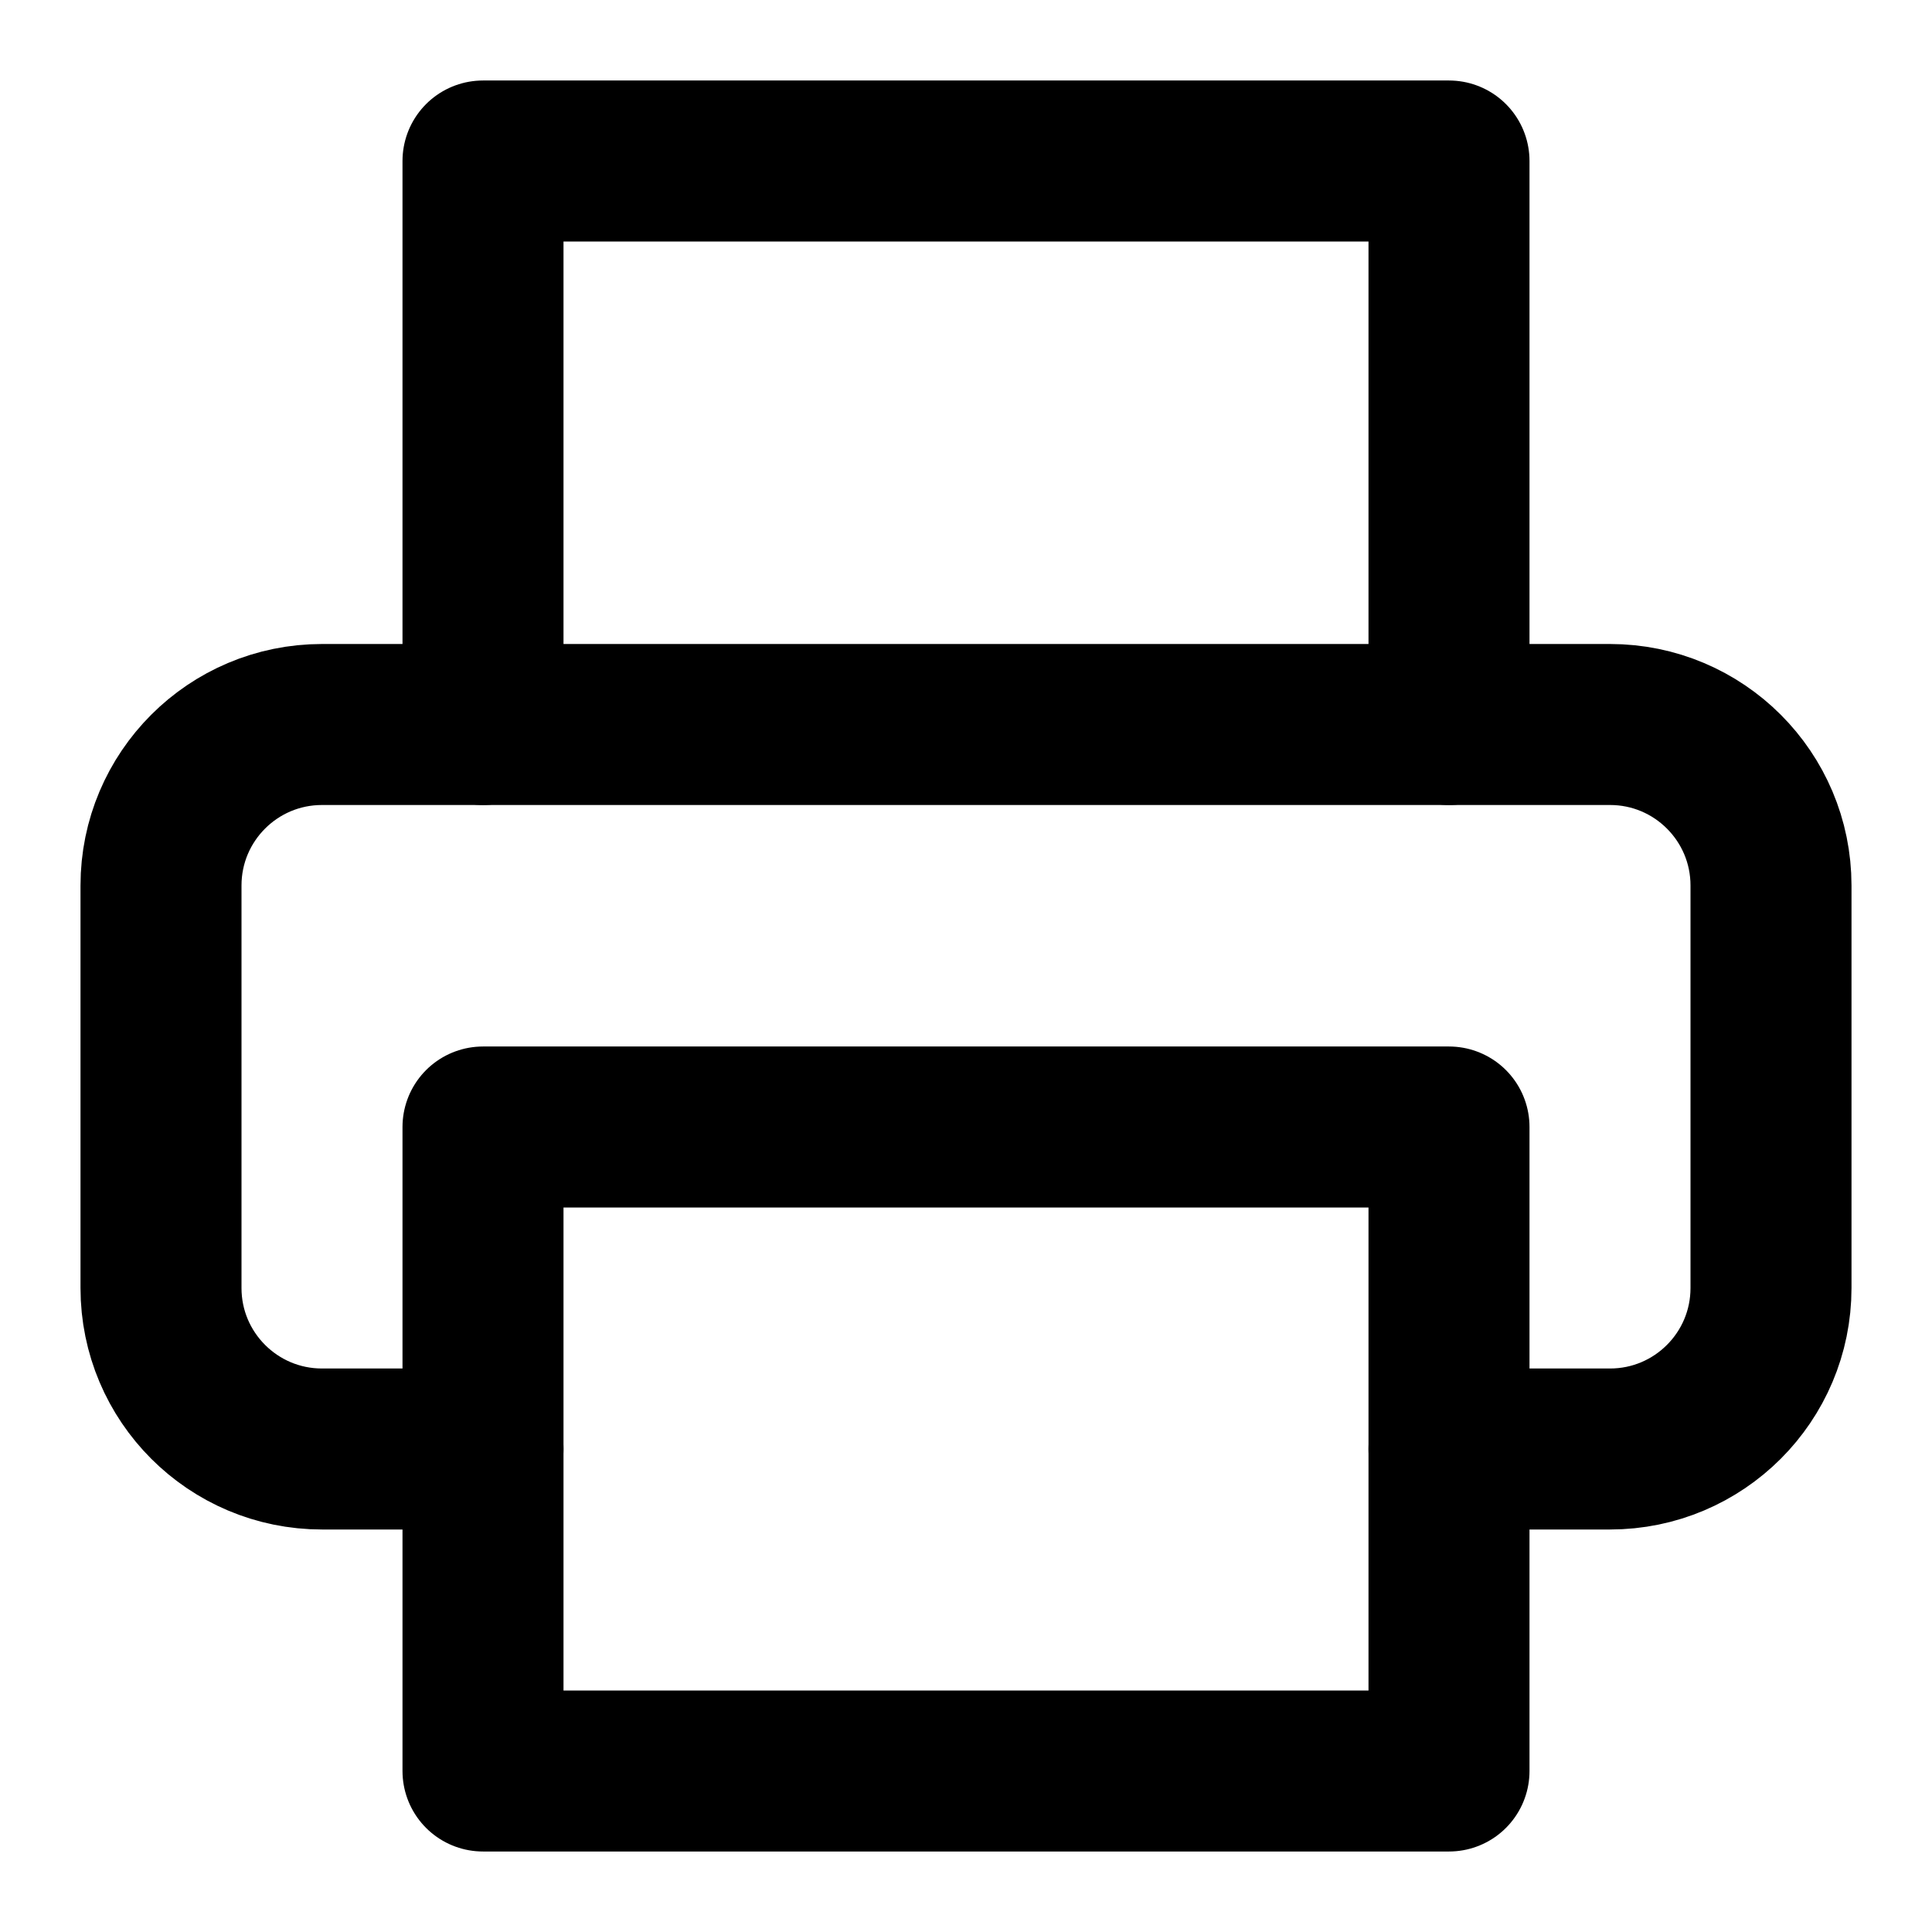
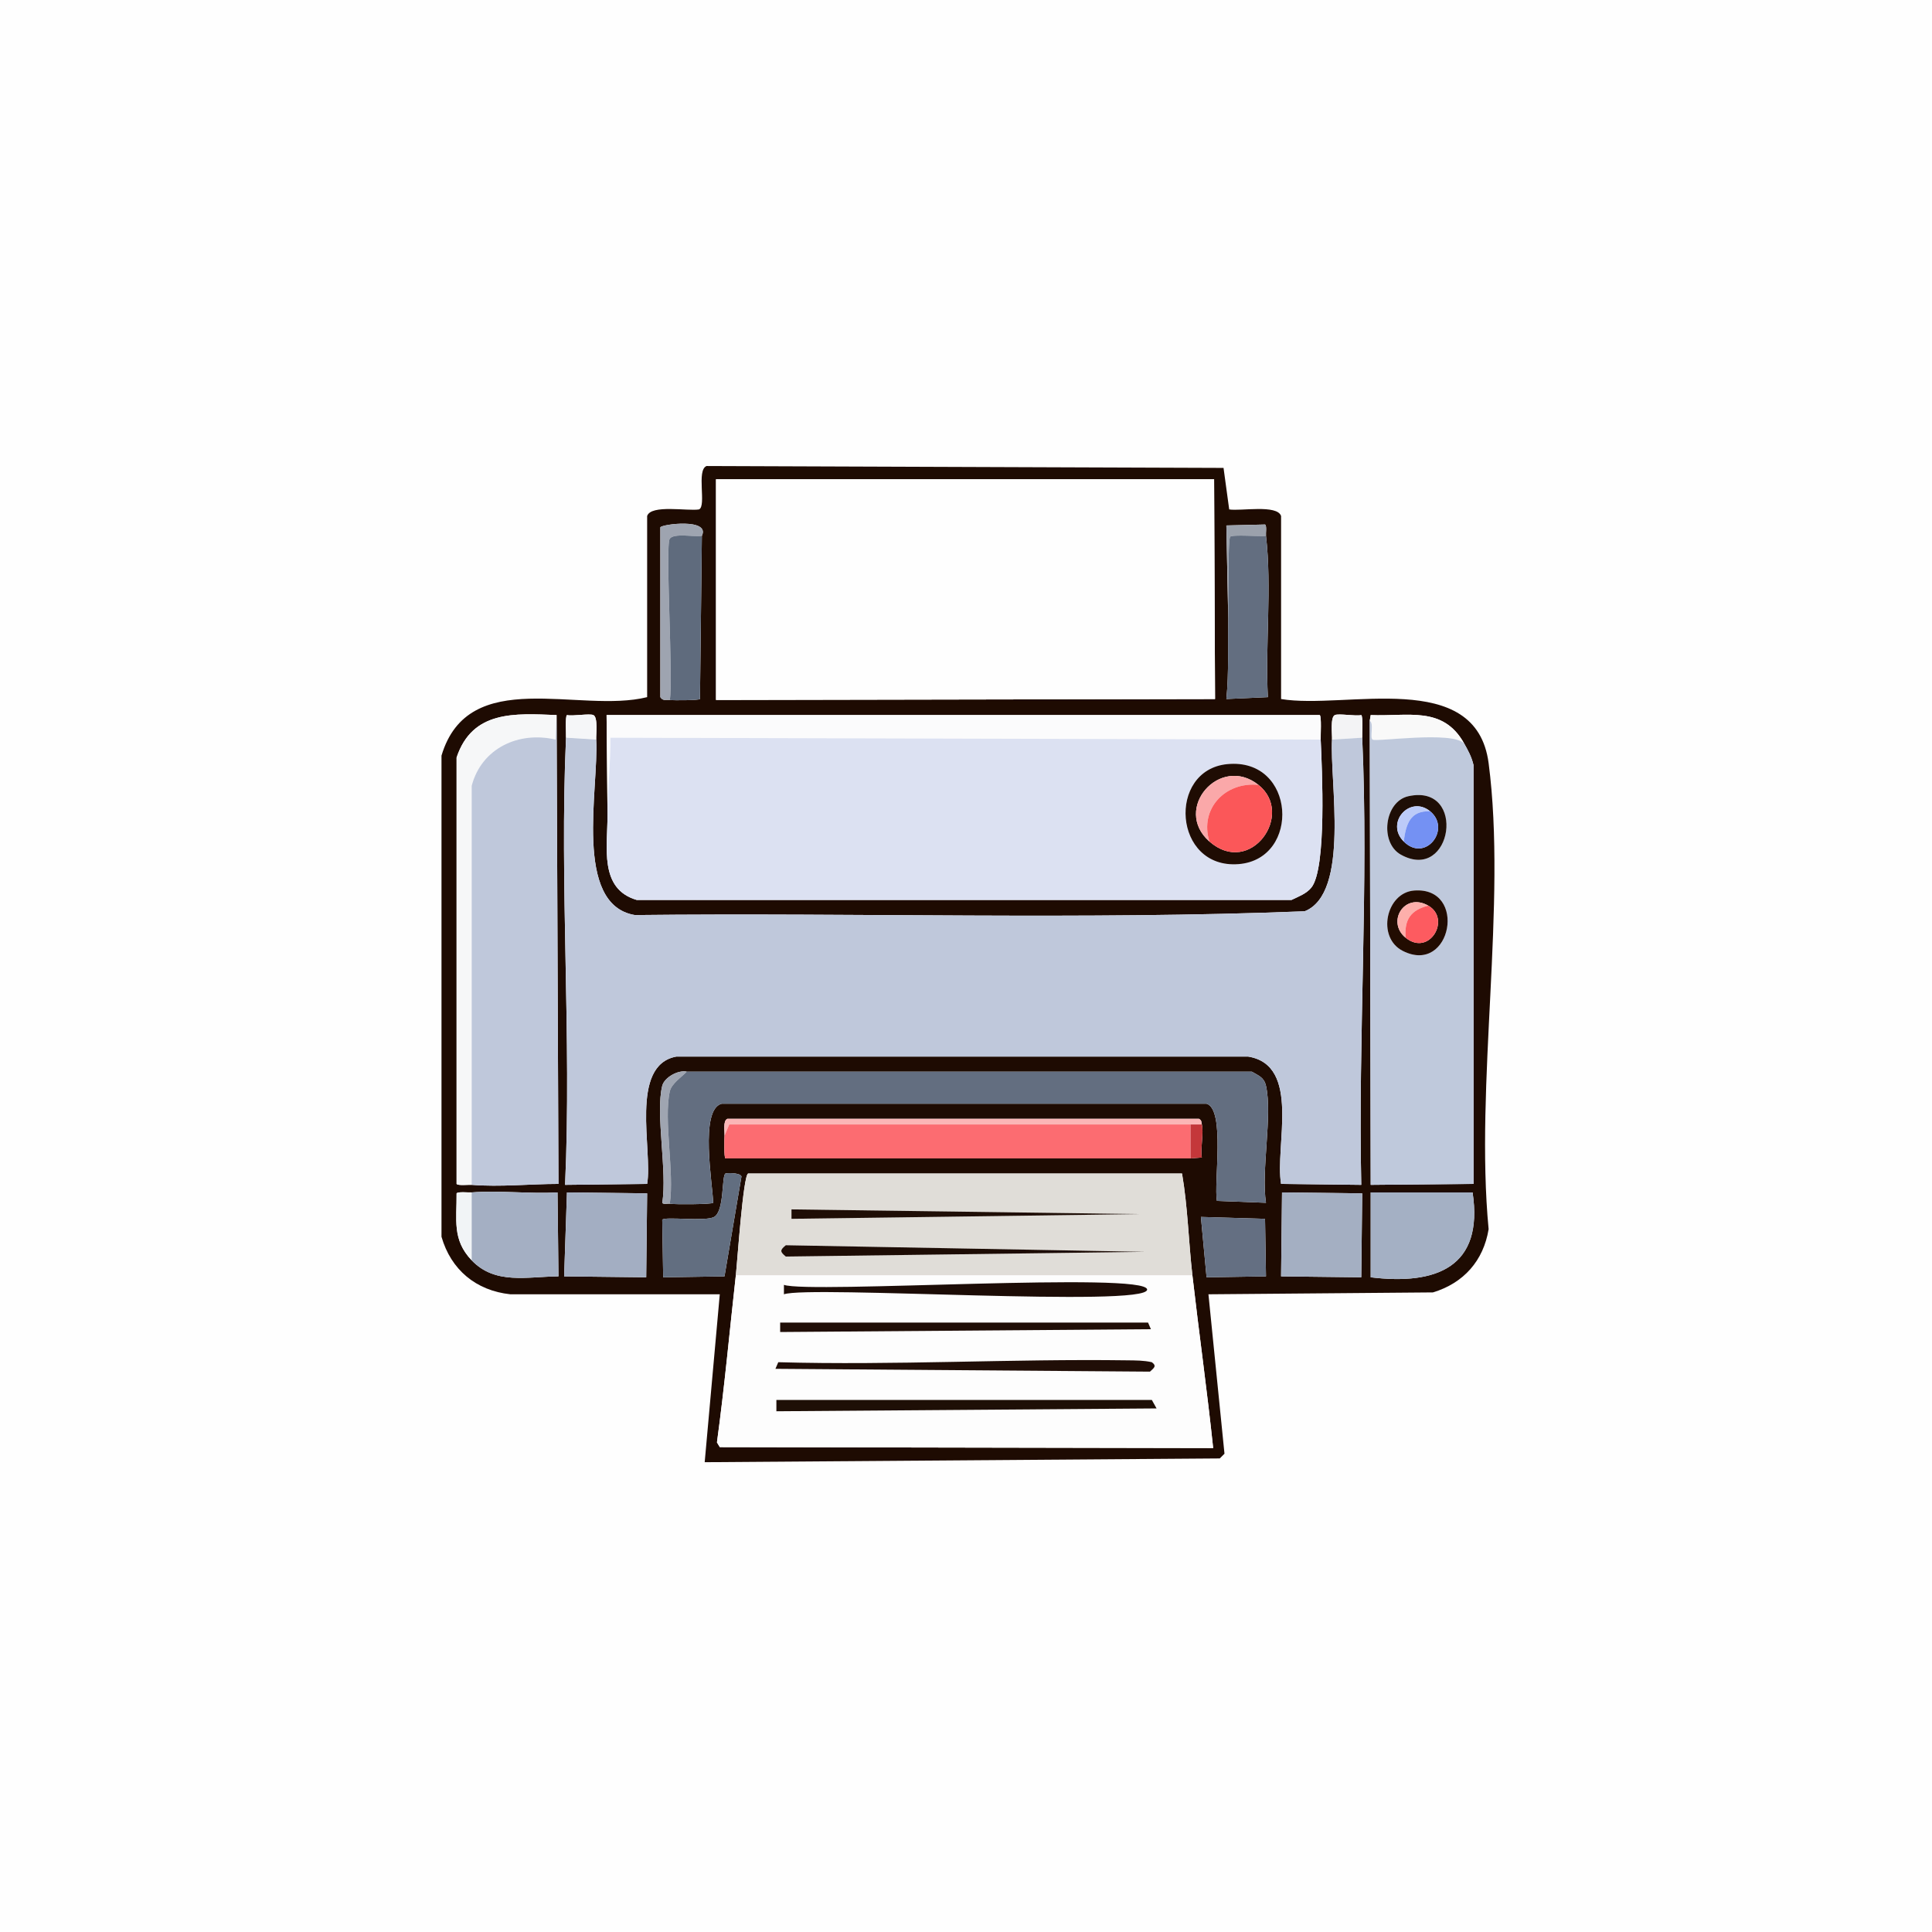
- <svg xmlns="http://www.w3.org/2000/svg" viewBox="0 0 24 24" fill="none" stroke="currentColor" stroke-width="2" stroke-linecap="round" stroke-linejoin="round">
-   <polyline points="6 9 6 2 18 2 18 9" />
-   <path d="M6 18H4a2 2 0 0 1-2-2v-5a2 2 0 0 1 2-2h16a2 2 0 0 1 2 2v5a2 2 0 0 1-2 2h-2" />
-   <rect x="6" y="14" width="12" height="8" />
+ <svg xmlns="http://www.w3.org/2000/svg" width="1024" height="1024">
+   <defs>
+ </defs>
+   <path d="M1023,-1 C1023,-1 1023,1023 1023,1023 C1023,1023 -1,1023 -1,1023 C-1,1023 -1,-1 -1,-1 C-1,-1 1023,-1 1023,-1 Z M374.5,247 C368.94,249.154 374.582,268.188 370.5,270 C364.532,271.018 345.047,267.247 343,273.5 C343,273.5 343,369.5 343,369.5 C307.02,378.449 248.333,352.438 234,400.5 C234,400.5 234,655.5 234,655.5 C239.014,672.962 252.267,684.059 270.5,686 C270.5,686 381.5,686 381.5,686 C381.5,686 373.5,775 373.5,775 C373.5,775 646.5,773 646.5,773 C646.5,773 649,770.5 649,770.5 C649,770.5 640.5,686 640.5,686 C640.5,686 759.5,685 759.5,685 C775.816,680.048 786.258,668.191 789,651.5 C781.689,574.81 798.74,478.999 789,404.5 C782.363,353.734 713.079,376.205 679,370.5 C679,370.5 679,273.5 679,273.5 C676.953,267.247 657.468,271.018 651.5,270 C651.5,270 648.5,248 648.5,248 C648.5,248 374.5,247 374.5,247 Z " fill="rgb(254,254,254)" />
+   <path d="M374.5,247 C374.5,247 648.5,248 648.5,248 C648.5,248 651.5,270 651.5,270 C657.468,271.018 676.953,267.247 679,273.5 C679,273.5 679,370.5 679,370.5 C713.079,376.205 782.363,353.734 789,404.5 C798.74,478.999 781.689,574.81 789,651.5 C786.258,668.191 775.816,680.048 759.5,685 C759.5,685 640.5,686 640.5,686 C640.5,686 649,770.5 649,770.5 C649,770.5 646.5,773 646.5,773 C646.5,773 373.5,775 373.5,775 C373.5,775 381.5,686 381.5,686 C381.5,686 270.5,686 270.5,686 C252.267,684.059 239.014,672.962 234,655.5 C234,655.5 234,400.5 234,400.5 C248.333,352.438 307.02,378.449 343,369.5 C343,369.5 343,273.5 343,273.5 C345.047,267.247 364.532,271.018 370.5,270 C374.582,268.188 368.94,249.154 374.5,247 Z M379.5,254 C379.5,254 379.5,371 379.5,371 C379.5,371 644,370.5 644,370.5 C644,370.5 643.5,254 643.5,254 C643.5,254 379.5,254 379.5,254 Z M355,371 C356.945,371.303 370.511,371.19 371,370.5 C371,370.5 372,284 372,284 C376.563,274.506 350.741,277.831 350,279.5 C350,279.5 350,369.5 350,369.5 C351.409,371.748 353.118,370.707 355,371 Z M651,328 C650.698,342.169 651.401,356.354 650,370.5 C650,370.5 672,369.5 672,369.5 C670.545,341.975 674.18,311.171 671,284 C670.833,282.571 671.533,278.732 670.5,278 C670.5,278 650,278.5 650,278.5 C650,278.5 651,328 651,328 Z M250,628 C265.065,629.214 280.882,627.512 296,627.5 C296,627.5 295,379 295,379 C272.685,378.111 250.386,376.462 242,401.5 C242,401.5 242,627.5 242,627.5 C242.729,628.528 248.358,627.868 250,628 Z M300,391 C296.477,469.123 303.052,549.659 299.5,628 C299.5,628 343,627.5 343,627.5 C346.051,609.76 333.376,564.607 358.5,560 C358.5,560 661.5,560 661.5,560 C689.785,564.524 675.593,607.628 679,627.5 C679,627.5 721.5,628 721.5,628 C719.783,549.777 725.515,468.945 722,391 C721.909,388.98 722.515,379.72 721.5,379 C718.418,379.691 709.624,378.058 707.5,379 C704.96,380.127 706.149,389.439 706,392 C704.719,414.022 715.621,473.411 691.5,483 C573.807,487.642 454.713,483.688 336.5,485 C303.597,479.521 317.487,417.568 316,392 C315.851,389.439 317.04,380.127 314.5,379 C312.376,378.058 303.582,379.691 300.5,379 C299.485,379.72 300.091,388.98 300,391 Z M322,432 C322.029,448.764 317.372,471.134 337.5,477 C337.5,477 684.5,477 684.5,477 C688.137,475.224 692.321,473.765 695,470.5 C703.29,460.398 700.666,407.443 700,392 C699.909,389.88 700.518,379.722 699.5,379 C699.5,379 321.5,379 321.5,379 C321.5,379 322,432 322,432 Z M726,382 C726,382 726.5,628 726.5,628 C726.5,628 781,627.5 781,627.5 C781,627.5 781,405.5 781,405.5 C779.922,401.017 778.213,397.953 776,394 C764.762,373.924 746.049,379.867 726.5,379 C726.5,379 726,382 726,382 Z M355,638 C357.306,638.431 377.26,638.38 378,637.5 C377.741,627.567 370.627,588.078 382.5,585 C382.5,585 639.5,585 639.5,585 C649.521,588.033 643.228,627.039 645,636.5 C645,636.5 671,637.5 671,637.5 C668.349,620.408 674.539,591.099 671,575.5 C669.959,570.914 666.993,570.088 663.5,568 C663.5,568 364,568 364,568 C359.419,566.965 352.123,571.06 351,575.5 C347.306,590.102 353.772,621.119 351,637.5 C351.603,638.512 353.902,637.795 355,638 Z M384,602 C383.878,603.705 383.656,613.401 384.5,614 C384.5,614 631,614 631,614 C631,614 637,613.5 637,613.5 C636.182,608.704 638.116,600.202 637,596 C636.685,594.812 637.079,593.924 635.5,593 C635.5,593 385.5,593 385.5,593 C383.067,594.077 384.16,599.765 384,602 Z M384.5,622 C382.416,623.256 384.021,641.927 378.5,645 C373.818,647.606 352.321,644.637 351,646.5 C351,646.5 351.5,677 351.5,677 C351.5,677 384,676.5 384,676.5 C384,676.5 393,623.5 393,623.5 C392.126,621.473 385.094,621.642 384.5,622 Z M390,676 C386.7,705.477 384.02,735.102 380,764.5 C380,764.5 381.5,767 381.5,767 C381.5,767 643,767.5 643,767.5 C639.814,737.05 635.488,706.468 632,676 C629.946,658.06 629.561,639.831 626.5,622 C626.5,622 396.5,622 396.5,622 C393.871,623.147 390.764,669.173 390,676 Z M250,668 C262.445,681.049 279.463,676.629 296,676.5 C296,676.5 295.5,632 295.5,632 C280.7,632.874 264.624,630.821 250,632 C248.358,632.132 242.729,631.472 242,632.5 C242.143,646.5 239.536,657.027 250,668 Z M300.5,632 C300.5,632 299,676.5 299,676.5 C299,676.5 342.5,677 342.5,677 C342.5,677 343,632.5 343,632.5 C343,632.5 300.5,632 300.5,632 Z M679.5,632 C679.5,632 679,676.5 679,676.5 C679,676.5 721.5,677 721.5,677 C721.5,677 722,632.5 722,632.5 C722,632.5 679.5,632 679.5,632 Z M726.5,632 C726.5,632 726.5,677 726.5,677 C761.148,681.216 786.5,671.709 780.5,632 C780.5,632 726.5,632 726.5,632 Z M636.5,645 C636.5,645 639.5,677 639.5,677 C639.5,677 671,676.5 671,676.5 C671,676.5 670.5,646 670.5,646 C670.5,646 636.5,645 636.5,645 Z " fill="rgb(30,11,2)" />
+   <path d="M379.5,254 C379.5,254 643.5,254 643.5,254 C643.5,254 644,370.5 644,370.5 C644,370.5 379.5,371 379.5,371 C379.5,371 379.5,254 379.5,254 Z " fill="rgb(254,254,254)" />
+   <path d="M372,284 C368.317,284.715 357.288,282.394 355,285.5 C352.464,288.942 356.949,360.64 355,371 C353.118,370.707 351.409,371.748 350,369.5 C350,369.5 350,279.5 350,279.5 C350.741,277.831 376.563,274.506 372,284 Z " fill="rgb(158,164,176)" />
+   <path d="M671,284 C668.137,284.445 652.926,283.194 652,284.5 C650.741,286.274 651.124,322.167 651,328 C651,328 650,278.5 650,278.5 C650,278.5 670.5,278 670.5,278 C671.533,278.732 670.833,282.571 671,284 Z " fill="rgb(155,161,172)" />
+   <path d="M372,284 C372,284 371,370.5 371,370.5 C370.511,371.19 356.945,371.303 355,371 C356.949,360.64 352.464,288.942 355,285.5 C357.288,282.394 368.317,284.715 372,284 Z " fill="rgb(95,107,125)" />
+   <path d="M671,284 C674.18,311.171 670.545,341.975 672,369.5 C672,369.5 650,370.5 650,370.5 C651.401,356.354 650.698,342.169 651,328 C651.124,322.167 650.741,286.274 652,284.5 C652.926,283.194 668.137,284.445 671,284 Z " fill="rgb(99,110,128)" />
+   <path d="M295,379 C295,379 294.5,392 294.5,392 C274.928,387.385 255.219,396.544 250,416.5 C250,416.5 250,628 250,628 C248.358,627.868 242.729,628.528 242,627.5 C242,627.5 242,401.5 242,401.5 C250.386,376.462 272.685,378.111 295,379 Z " fill="rgb(246,247,248)" />
+   <path d="M250,628 C250,628 250,416.5 250,416.5 C255.219,396.544 274.928,387.385 294.5,392 C294.5,392 295,379 295,379 C295,379 296,627.5 296,627.5 C280.882,627.512 265.065,629.214 250,628 Z " fill="rgb(191,200,219)" />
+   <path d="M316,392 C316,392 300,391 300,391 C300.091,388.98 299.485,379.72 300.5,379 C303.582,379.691 312.376,378.058 314.5,379 C317.04,380.127 315.851,389.439 316,392 Z " fill="rgb(245,246,248)" />
+   <path d="M700,392 C700,392 323.5,391 323.5,391 C323.678,404.54 321.976,418.552 322,432 C322,432 321.5,379 321.5,379 C321.5,379 699.5,379 699.5,379 C700.518,379.722 699.909,389.88 700,392 Z " fill="rgb(251,251,252)" />
+   <path d="M722,391 C722,391 706,392 706,392 C706.149,389.439 704.96,380.127 707.5,379 C709.624,378.058 718.418,379.691 721.5,379 C722.515,379.72 721.909,388.98 722,391 Z " fill="rgb(243,243,245)" />
+   <path d="M776,394 C769.408,387.299 729.521,393.343 727.5,392 C725.863,390.912 728.421,383.558 726,382 C726,382 726.5,379 726.5,379 C746.049,379.867 764.762,373.924 776,394 Z " fill="rgb(249,249,249)" />
+   <path d="M776,394 C778.213,397.953 779.922,401.017 781,405.5 C781,405.5 781,627.5 781,627.5 C781,627.5 726.5,628 726.5,628 C726.5,628 726,382 726,382 C728.421,383.558 725.863,390.912 727.5,392 C729.521,393.343 769.408,387.299 776,394 Z M746.5,422 C733.704,424.806 731.128,446.698 742.5,453 C769.798,468.128 777.712,415.155 746.5,422 Z M749.5,472 C734.588,473.156 729.5,496.903 743.5,504 C769.391,517.126 778.039,469.787 749.5,472 Z " fill="rgb(191,201,220)" />
+   <path d="M316,392 C317.487,417.568 303.597,479.521 336.5,485 C454.713,483.688 573.807,487.642 691.5,483 C715.621,473.411 704.719,414.022 706,392 C706,392 722,391 722,391 C725.515,468.945 719.783,549.777 721.5,628 C721.5,628 679,627.5 679,627.5 C675.593,607.628 689.785,564.524 661.5,560 C661.5,560 358.5,560 358.5,560 C333.376,564.607 346.051,609.76 343,627.5 C343,627.5 299.5,628 299.5,628 C303.052,549.659 296.477,469.123 300,391 C300,391 316,392 316,392 Z " fill="rgb(191,200,219)" />
+   <path d="M700,392 C700.666,407.443 703.29,460.398 695,470.5 C692.321,473.765 688.137,475.224 684.5,477 C684.5,477 337.5,477 337.5,477 C317.372,471.134 322.029,448.764 322,432 C321.976,418.552 323.678,404.54 323.5,391 C323.5,391 700,392 700,392 Z M650.5,405 C618.528,408.105 621.77,460.742 656.5,458 C689.583,455.388 686.898,401.465 650.5,405 Z " fill="rgb(220,225,242)" />
+   <path d="M650.5,405 C686.898,401.465 689.583,455.388 656.5,458 C621.77,460.742 618.528,408.105 650.5,405 Z M641,446 C662.738,465.086 686.489,431.49 667,416 C646.55,399.746 621.341,428.739 641,446 Z " fill="rgb(31,12,3)" />
+   <path d="M667,416 C649.428,414.245 635.64,428.61 641,446 C621.341,428.739 646.55,399.746 667,416 Z " fill="rgb(250,168,169)" />
+   <path d="M667,416 C686.489,431.49 662.738,465.086 641,446 C635.64,428.61 649.428,414.245 667,416 Z " fill="rgb(251,87,89)" />
+   <path d="M746.5,422 C777.712,415.155 769.798,468.128 742.5,453 C731.128,446.698 733.704,424.806 746.5,422 Z M744,446 C755.462,457.494 769.406,439.364 758,430 C747.368,421.271 734.033,436.005 744,446 Z " fill="rgb(30,14,6)" />
+   <path d="M758,430 C747.402,429.597 745.218,436.74 744,446 C734.033,436.005 747.368,421.271 758,430 Z " fill="rgb(188,203,248)" />
+   <path d="M758,430 C769.406,439.364 755.462,457.494 744,446 C745.218,436.74 747.402,429.597 758,430 Z " fill="rgb(116,145,243)" />
+   <path d="M749.5,472 C778.039,469.787 769.391,517.126 743.5,504 C729.5,496.903 734.588,473.156 749.5,472 Z M745,497 C757.613,507.245 769.307,487.027 757,480 C744.351,472.778 734.73,488.659 745,497 Z " fill="rgb(34,12,1)" />
+   <path d="M757,480 C747.714,482.397 744.274,487.352 745,497 C734.73,488.659 744.351,472.778 757,480 Z " fill="rgb(253,175,171)" />
+   <path d="M745,497 C744.274,487.352 747.714,482.397 757,480 C769.307,487.027 757.613,507.245 745,497 Z " fill="rgb(253,91,96)" />
+   <path d="M364,568 C361.297,570.886 355.926,574.294 355,578.5 C351.648,593.718 357.51,621.428 355,638 C353.902,637.795 351.603,638.512 351,637.5 C353.772,621.119 347.306,590.102 351,575.5 C352.123,571.06 359.419,566.965 364,568 Z " fill="rgb(159,165,177)" />
+   <path d="M355,638 C357.51,621.428 351.648,593.718 355,578.5 C355.926,574.294 361.297,570.886 364,568 C364,568 663.5,568 663.5,568 C666.993,570.088 669.959,570.914 671,575.5 C674.539,591.099 668.349,620.408 671,637.5 C671,637.5 645,636.5 645,636.5 C643.228,627.039 649.521,588.033 639.5,585 C639.5,585 382.5,585 382.5,585 C370.627,588.078 377.741,627.567 378,637.5 C377.26,638.38 357.306,638.431 355,638 Z " fill="rgb(99,110,128)" />
+   <path d="M637,596 C637,596 631,596 631,596 C631,596 386.5,596 386.5,596 C386.5,596 384,602 384,602 C384.16,599.765 383.067,594.077 385.5,593 C385.5,593 635.5,593 635.5,593 C637.079,593.924 636.685,594.812 637,596 Z " fill="rgb(251,182,182)" />
+   <path d="M631,596 C631,596 631,614 631,614 C631,614 384.5,614 384.5,614 C383.656,613.401 383.878,603.705 384,602 C384,602 386.5,596 386.5,596 C386.5,596 631,596 631,596 Z " fill="rgb(252,108,113)" />
+   <path d="M637,596 C638.116,600.202 636.182,608.704 637,613.5 C637,613.5 631,614 631,614 C631,614 631,596 631,596 C631,596 637,596 637,596 Z " fill="rgb(196,55,58)" />
+   <path d="M384.5,622 C385.094,621.642 392.126,621.473 393,623.5 C393,623.5 384,676.5 384,676.5 C384,676.5 351.5,677 351.5,677 C351.5,677 351,646.5 351,646.5 C352.321,644.637 373.818,647.606 378.5,645 C384.021,641.927 382.416,623.256 384.5,622 Z " fill="rgb(98,110,128)" />
+   <path d="M632,676 C632,676 390,676 390,676 C390.764,669.173 393.871,623.147 396.5,622 C396.5,622 626.5,622 626.5,622 C629.561,639.831 629.946,658.06 632,676 Z M419.5,641 C419.5,641 419.5,646 419.5,646 C419.5,646 604,643.5 604,643.5 C604,643.5 419.5,641 419.5,641 Z M416.5,660 C413.302,662.607 413.358,663.429 416.5,666 C416.5,666 607,663.5 607,663.5 C607,663.5 416.5,660 416.5,660 Z " fill="rgb(224,221,216)" />
+   <path d="M250,632 C250,632 250,668 250,668 C239.536,657.027 242.143,646.5 242,632.5 C242.729,631.472 248.358,632.132 250,632 Z " fill="rgb(241,244,246)" />
+   <path d="M250,668 C250,668 250,632 250,632 C264.624,630.821 280.7,632.874 295.5,632 C295.5,632 296,676.5 296,676.5 C279.463,676.629 262.445,681.049 250,668 Z " fill="rgb(164,175,195)" />
+   <path d="M300.5,632 C300.5,632 343,632.5 343,632.5 C343,632.5 342.5,677 342.5,677 C342.5,677 299,676.5 299,676.5 C299,676.5 300.5,632 300.5,632 Z " fill="rgb(163,174,194)" />
+   <path d="M679.5,632 C679.5,632 722,632.5 722,632.5 C722,632.5 721.5,677 721.5,677 C721.5,677 679,676.5 679,676.5 C679,676.5 679.5,632 679.5,632 Z " fill="rgb(164,175,194)" />
+   <path d="M726.5,632 C726.5,632 780.5,632 780.5,632 C786.5,671.709 761.148,681.216 726.5,677 C726.5,677 726.5,632 726.5,632 Z " fill="rgb(164,176,196)" />
+   <path d="M419.5,641 C419.5,641 604,643.5 604,643.5 C604,643.5 419.5,646 419.5,646 C419.5,646 419.5,641 419.5,641 Z " fill="rgb(31,14,6)" />
+   <path d="M636.5,645 C636.5,645 670.5,646 670.5,646 C670.5,646 671,676.5 671,676.5 C671,676.5 639.5,677 639.5,677 C639.5,677 636.5,645 636.5,645 Z " fill="rgb(100,111,130)" />
+   <path d="M416.5,660 C416.5,660 607,663.5 607,663.5 C607,663.5 416.5,666 416.5,666 C413.358,663.429 413.302,662.607 416.5,660 Z " fill="rgb(29,12,5)" />
+   <path d="M632,676 C635.488,706.468 639.814,737.05 643,767.5 C643,767.5 381.5,767 381.5,767 C381.5,767 380,764.5 380,764.5 C384.02,735.102 386.7,705.477 390,676 C390,676 632,676 632,676 Z M415.5,681 C415.5,681 415.5,686 415.5,686 C428.686,681.255 608.039,693.126 608,683.5 C607.961,673.874 428.776,685.744 415.5,681 Z M413.5,701 C413.5,701 413.5,706 413.5,706 C413.5,706 610,704.5 610,704.5 C610,704.5 608.5,701 608.5,701 C608.5,701 413.5,701 413.5,701 Z M597.5,721 C535.983,720.148 474.085,723.718 412.5,722 C412.5,722 411,725.5 411,725.5 C411,725.5 609.5,727 609.5,727 C611.451,725.127 613.349,724.109 610.5,722 C606.156,721.022 601.93,721.061 597.5,721 Z M411.5,742 C411.5,742 411.5,748 411.5,748 C411.5,748 613,746.5 613,746.5 C613,746.5 610.5,742 610.5,742 C610.5,742 411.5,742 411.5,742 Z " fill="rgb(253,253,253)" />
+   <path d="M415.5,681 C428.776,685.744 607.961,673.874 608,683.5 C608.039,693.126 428.686,681.255 415.5,686 C415.5,686 415.5,681 415.5,681 Z " fill="rgb(28,12,6)" />
+   <path d="M413.5,701 C413.5,701 608.5,701 608.5,701 C608.5,701 610,704.5 610,704.5 C610,704.5 413.5,706 413.5,706 C413.5,706 413.5,701 413.5,701 Z " fill="rgb(32,14,7)" />
+   <path d="M597.5,721 C601.93,721.061 606.156,721.022 610.5,722 C613.349,724.109 611.451,725.127 609.5,727 C609.5,727 411,725.5 411,725.5 C411,725.5 412.5,722 412.5,722 C474.085,723.718 535.983,720.148 597.5,721 Z " fill="rgb(32,14,7)" />
+   <path d="M411.5,742 C411.5,742 610.5,742 610.5,742 C610.5,742 613,746.5 613,746.5 C613,746.5 411.5,748 411.5,748 C411.5,748 411.5,742 411.5,742 Z " fill="rgb(30,15,6)" />
</svg>
